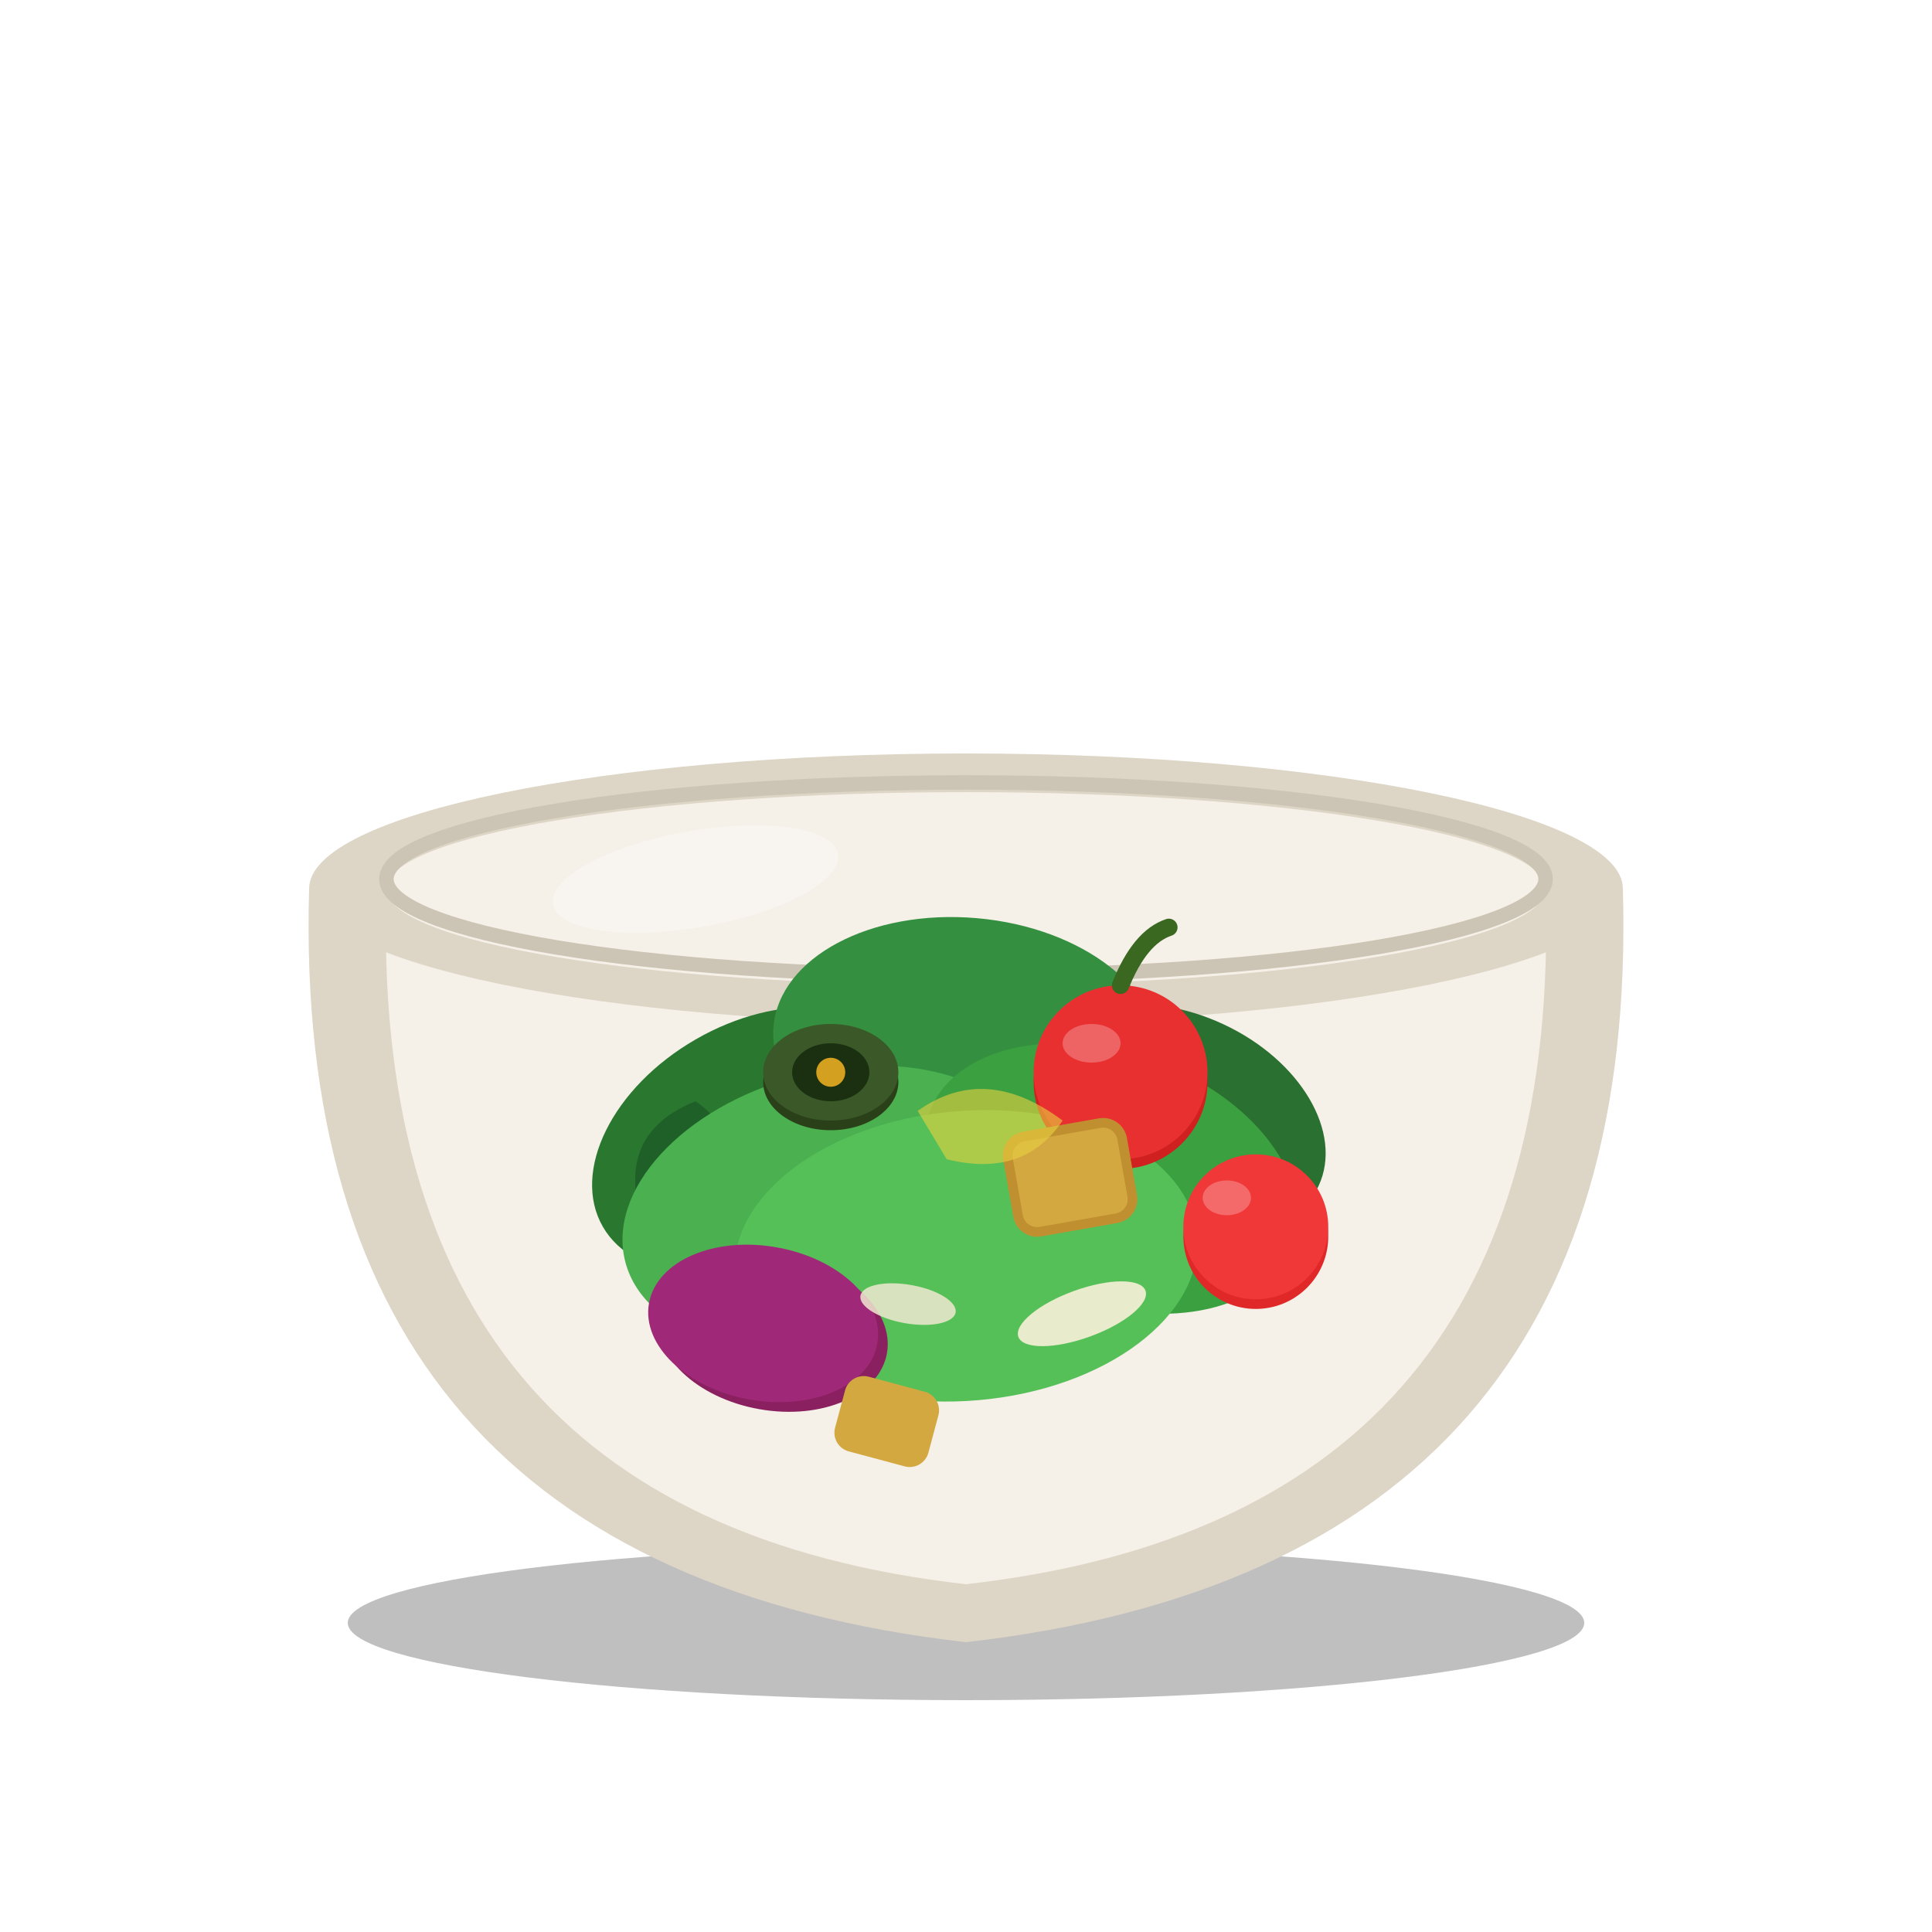
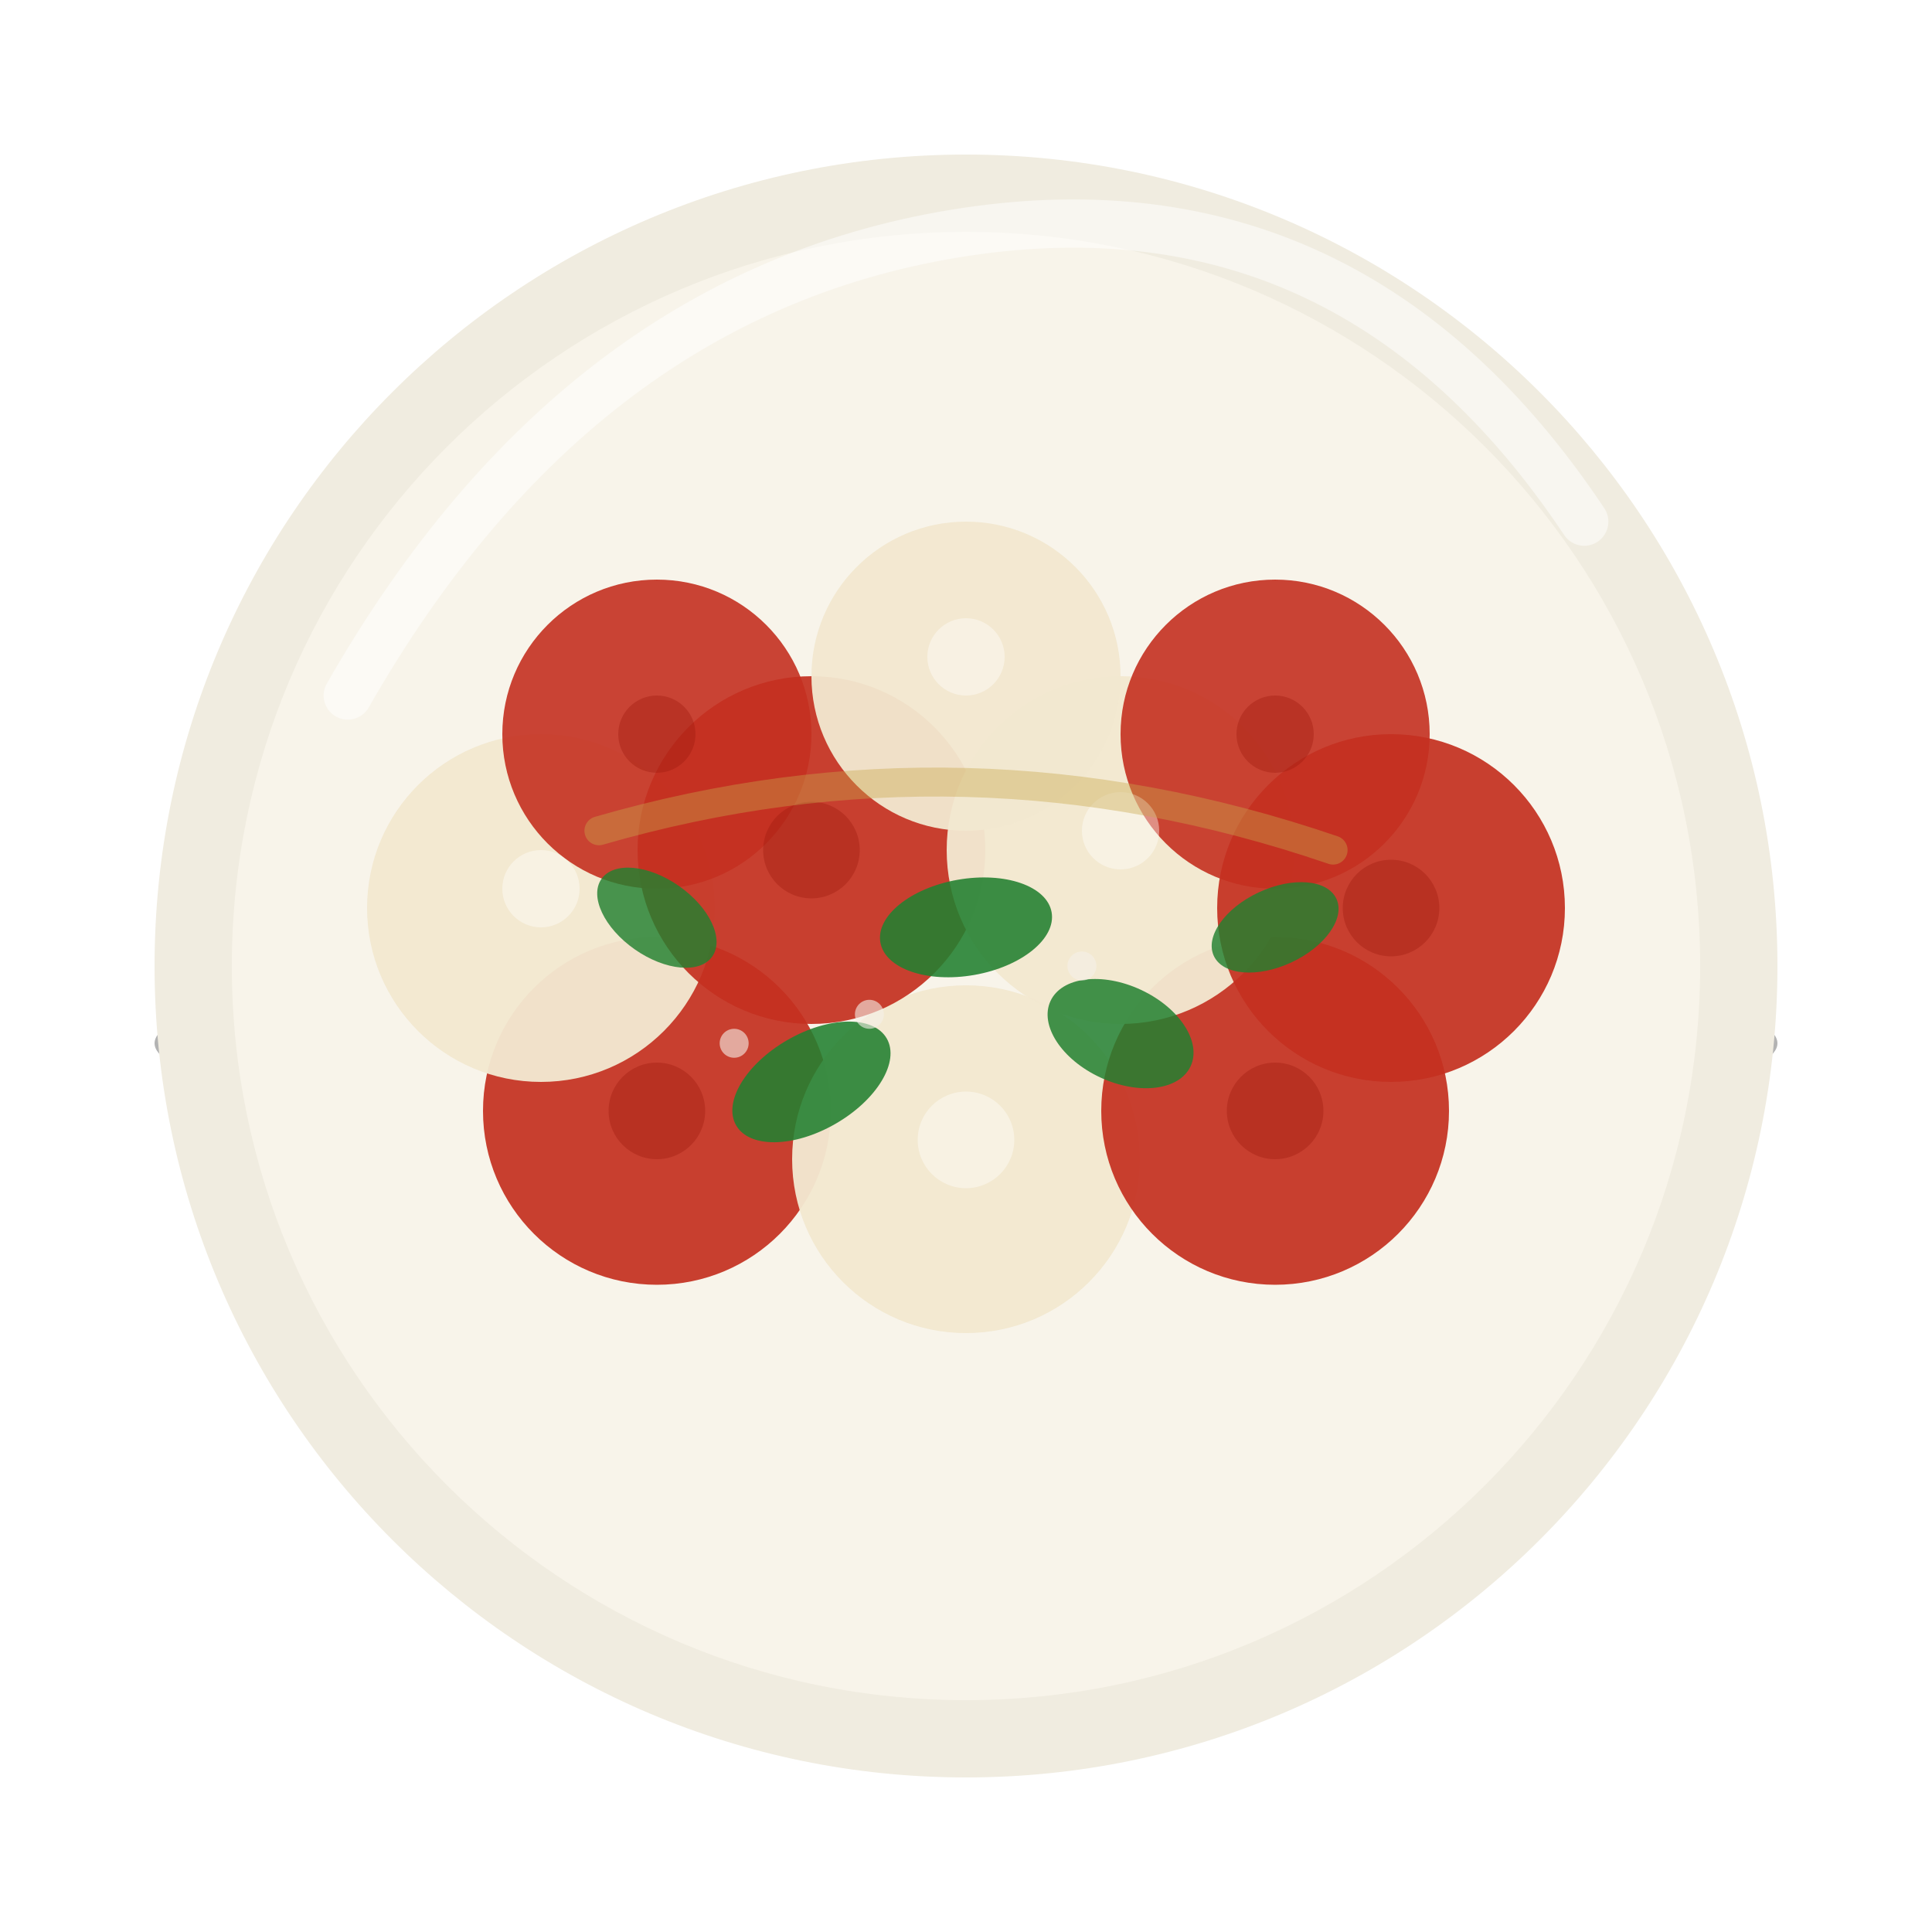
<svg xmlns="http://www.w3.org/2000/svg" viewBox="0 0 200 200">
-   <ellipse cx="100" cy="168" rx="64" ry="8" fill="rgba(0,0,0,0.25)" />
-   <path d="M 32 92 Q 30 162 100 170 Q 170 162 168 92 Z" fill="#ddd5c5" />
-   <path d="M 40 92 Q 38 157 100 164 Q 162 157 160 92 Z" fill="#f5f0e8" />
-   <ellipse cx="100" cy="92" rx="68" ry="14" fill="#ddd5c5" />
-   <ellipse cx="100" cy="92" rx="60" ry="10" fill="#f5f0e8" />
-   <ellipse cx="100" cy="91" rx="60" ry="10" fill="none" stroke="#ccc4b4" stroke-width="1.5" />
-   <ellipse cx="78" cy="118" rx="18" ry="12" fill="#2a7830" transform="rotate(-30,78,118)" />
-   <ellipse cx="122" cy="116" rx="16" ry="11" fill="#2a7030" transform="rotate(25,122,116)" />
-   <ellipse cx="100" cy="108" rx="20" ry="13" fill="#349040" transform="rotate(5,100,108)" />
-   <path d="M 68 130 Q 62 118 72 114 Q 78 118 74 128 Q 80 120 86 122 Q 84 132 76 134 Z" fill="#1e6028" />
-   <path d="M 126 128 Q 132 116 122 113 Q 116 117 120 127 Q 114 119 108 121 Q 110 131 118 133 Z" fill="#1e6028" />
-   <ellipse cx="86" cy="125" rx="22" ry="14" fill="#4ab050" transform="rotate(-15,86,125)" />
-   <ellipse cx="115" cy="122" rx="20" ry="13" fill="#3aa040" transform="rotate(20,115,122)" />
-   <ellipse cx="100" cy="130" rx="24" ry="15" fill="#56c058" transform="rotate(-5,100,130)" />
-   <ellipse cx="80" cy="138" rx="12" ry="8" fill="#8b2060" transform="rotate(10,80,138)" />
-   <ellipse cx="79" cy="137" rx="12" ry="8" fill="#a02878" transform="rotate(10,79,137)" />
-   <circle cx="116" cy="112" r="9" fill="#d02020" />
-   <circle cx="116" cy="111" r="9" fill="#e83030" />
-   <ellipse cx="113" cy="108" rx="3" ry="2" fill="rgba(255,255,255,0.25)" />
-   <path d="M 116 102 Q 118 97 121 96" fill="none" stroke="#3a6820" stroke-width="1.8" stroke-linecap="round" />
-   <circle cx="130" cy="128" r="7.5" fill="#e02828" />
-   <circle cx="130" cy="127" r="7.5" fill="#f03838" />
-   <ellipse cx="127" cy="124" rx="2.5" ry="1.8" fill="rgba(255,255,255,0.25)" />
-   <ellipse cx="86" cy="112" rx="7" ry="5" fill="#2a4018" />
-   <ellipse cx="86" cy="111" rx="7" ry="5" fill="#3a5828" />
-   <ellipse cx="86" cy="111" rx="4" ry="3" fill="#1a3010" />
-   <circle cx="86" cy="111" r="1.5" fill="#d4a020" />
-   <rect x="104" y="118" width="12" height="10" rx="2" fill="#d4a840" transform="rotate(-10,104,118)" />
-   <rect x="104" y="118" width="12" height="10" rx="2" fill="none" stroke="#c09030" stroke-width="1" transform="rotate(-10,104,118)" />
-   <rect x="88" y="142" width="10" height="8" rx="2" fill="#d4a840" transform="rotate(15,88,142)" />
-   <path d="M 95 115 Q 102 110 110 116 Q 106 122 98 120 Z" fill="#e8d040" opacity="0.6" />
-   <ellipse cx="112" cy="136" rx="7" ry="2.5" fill="#f8f0d8" opacity="0.9" transform="rotate(-20,112,136)" />
-   <ellipse cx="94" cy="135" rx="5" ry="2" fill="#f0e8d0" opacity="0.85" transform="rotate(10,94,135)" />
-   <ellipse cx="72" cy="91" rx="15" ry="5" fill="rgba(255,255,255,0.3)" transform="rotate(-10,72,91)" />
+   <ellipse cx="100" cy="108" rx="84" ry="10" fill="rgba(0,0,0,0.3)" />
+   <circle cx="100" cy="100" r="84" fill="#f0ece0" />
+   <circle cx="100" cy="100" r="76" fill="#f8f4ea" />
+   <path d="M 36 72 Q 60 30 100 24 Q 140 18 164 54" fill="none" stroke="rgba(255,255,255,0.5)" stroke-width="5" stroke-linecap="round" />
+   <circle cx="68" cy="115" r="18" fill="#c43020" opacity="0.92" />
+   <circle cx="100" cy="120" r="18" fill="#f2e8d0" opacity="0.96" />
+   <circle cx="132" cy="115" r="18" fill="#c43020" opacity="0.92" />
+   <circle cx="56" cy="94" r="18" fill="#f2e8d0" opacity="0.96" />
+   <circle cx="84" cy="88" r="18" fill="#c43020" opacity="0.92" />
+   <circle cx="116" cy="88" r="18" fill="#f2e8d0" opacity="0.96" />
+   <circle cx="144" cy="94" r="18" fill="#c43020" opacity="0.92" />
+   <circle cx="68" cy="76" r="16" fill="#c43020" opacity="0.9" />
+   <circle cx="100" cy="70" r="16" fill="#f2e8d0" opacity="0.95" />
+   <circle cx="132" cy="76" r="16" fill="#c43020" opacity="0.9" />
+   <circle cx="68" cy="115" r="5" fill="#a01c10" opacity="0.4" />
+   <circle cx="132" cy="115" r="5" fill="#a01c10" opacity="0.4" />
+   <circle cx="84" cy="88" r="5" fill="#a01c10" opacity="0.4" />
+   <circle cx="144" cy="94" r="5" fill="#a01c10" opacity="0.4" />
+   <circle cx="68" cy="76" r="4" fill="#a01c10" opacity="0.4" />
+   <circle cx="132" cy="76" r="4" fill="#a01c10" opacity="0.4" />
+   <circle cx="100" cy="118" r="5" fill="rgba(255,255,255,0.4)" />
+   <circle cx="56" cy="92" r="4" fill="rgba(255,255,255,0.4)" />
+   <circle cx="116" cy="86" r="4" fill="rgba(255,255,255,0.4)" />
+   <circle cx="100" cy="68" r="4" fill="rgba(255,255,255,0.4)" />
+   <ellipse cx="84" cy="112" rx="9" ry="5" fill="#228030" opacity="0.88" transform="rotate(-30,84,112)" />
+   <ellipse cx="116" cy="107" rx="8" ry="5" fill="#228030" opacity="0.85" transform="rotate(25,116,107)" />
+   <ellipse cx="100" cy="96" rx="9" ry="5" fill="#228030" opacity="0.88" transform="rotate(-10,100,96)" />
+   <ellipse cx="68" cy="95" rx="7" ry="4" fill="#228030" opacity="0.82" transform="rotate(35,68,95)" />
+   <ellipse cx="132" cy="96" rx="7" ry="4" fill="#228030" opacity="0.82" transform="rotate(-25,132,96)" />
+   <path d="M 62 86 Q 100 75 138 88" fill="none" stroke="rgba(201,168,76,0.4)" stroke-width="3" stroke-linecap="round" />
+   <circle cx="90" cy="105" r="1.5" fill="rgba(245,240,232,0.6)" />
+   <circle cx="112" cy="100" r="1.5" fill="rgba(245,240,232,0.6)" />
+   <circle cx="76" cy="108" r="1.5" fill="rgba(245,240,232,0.6)" />
</svg>
